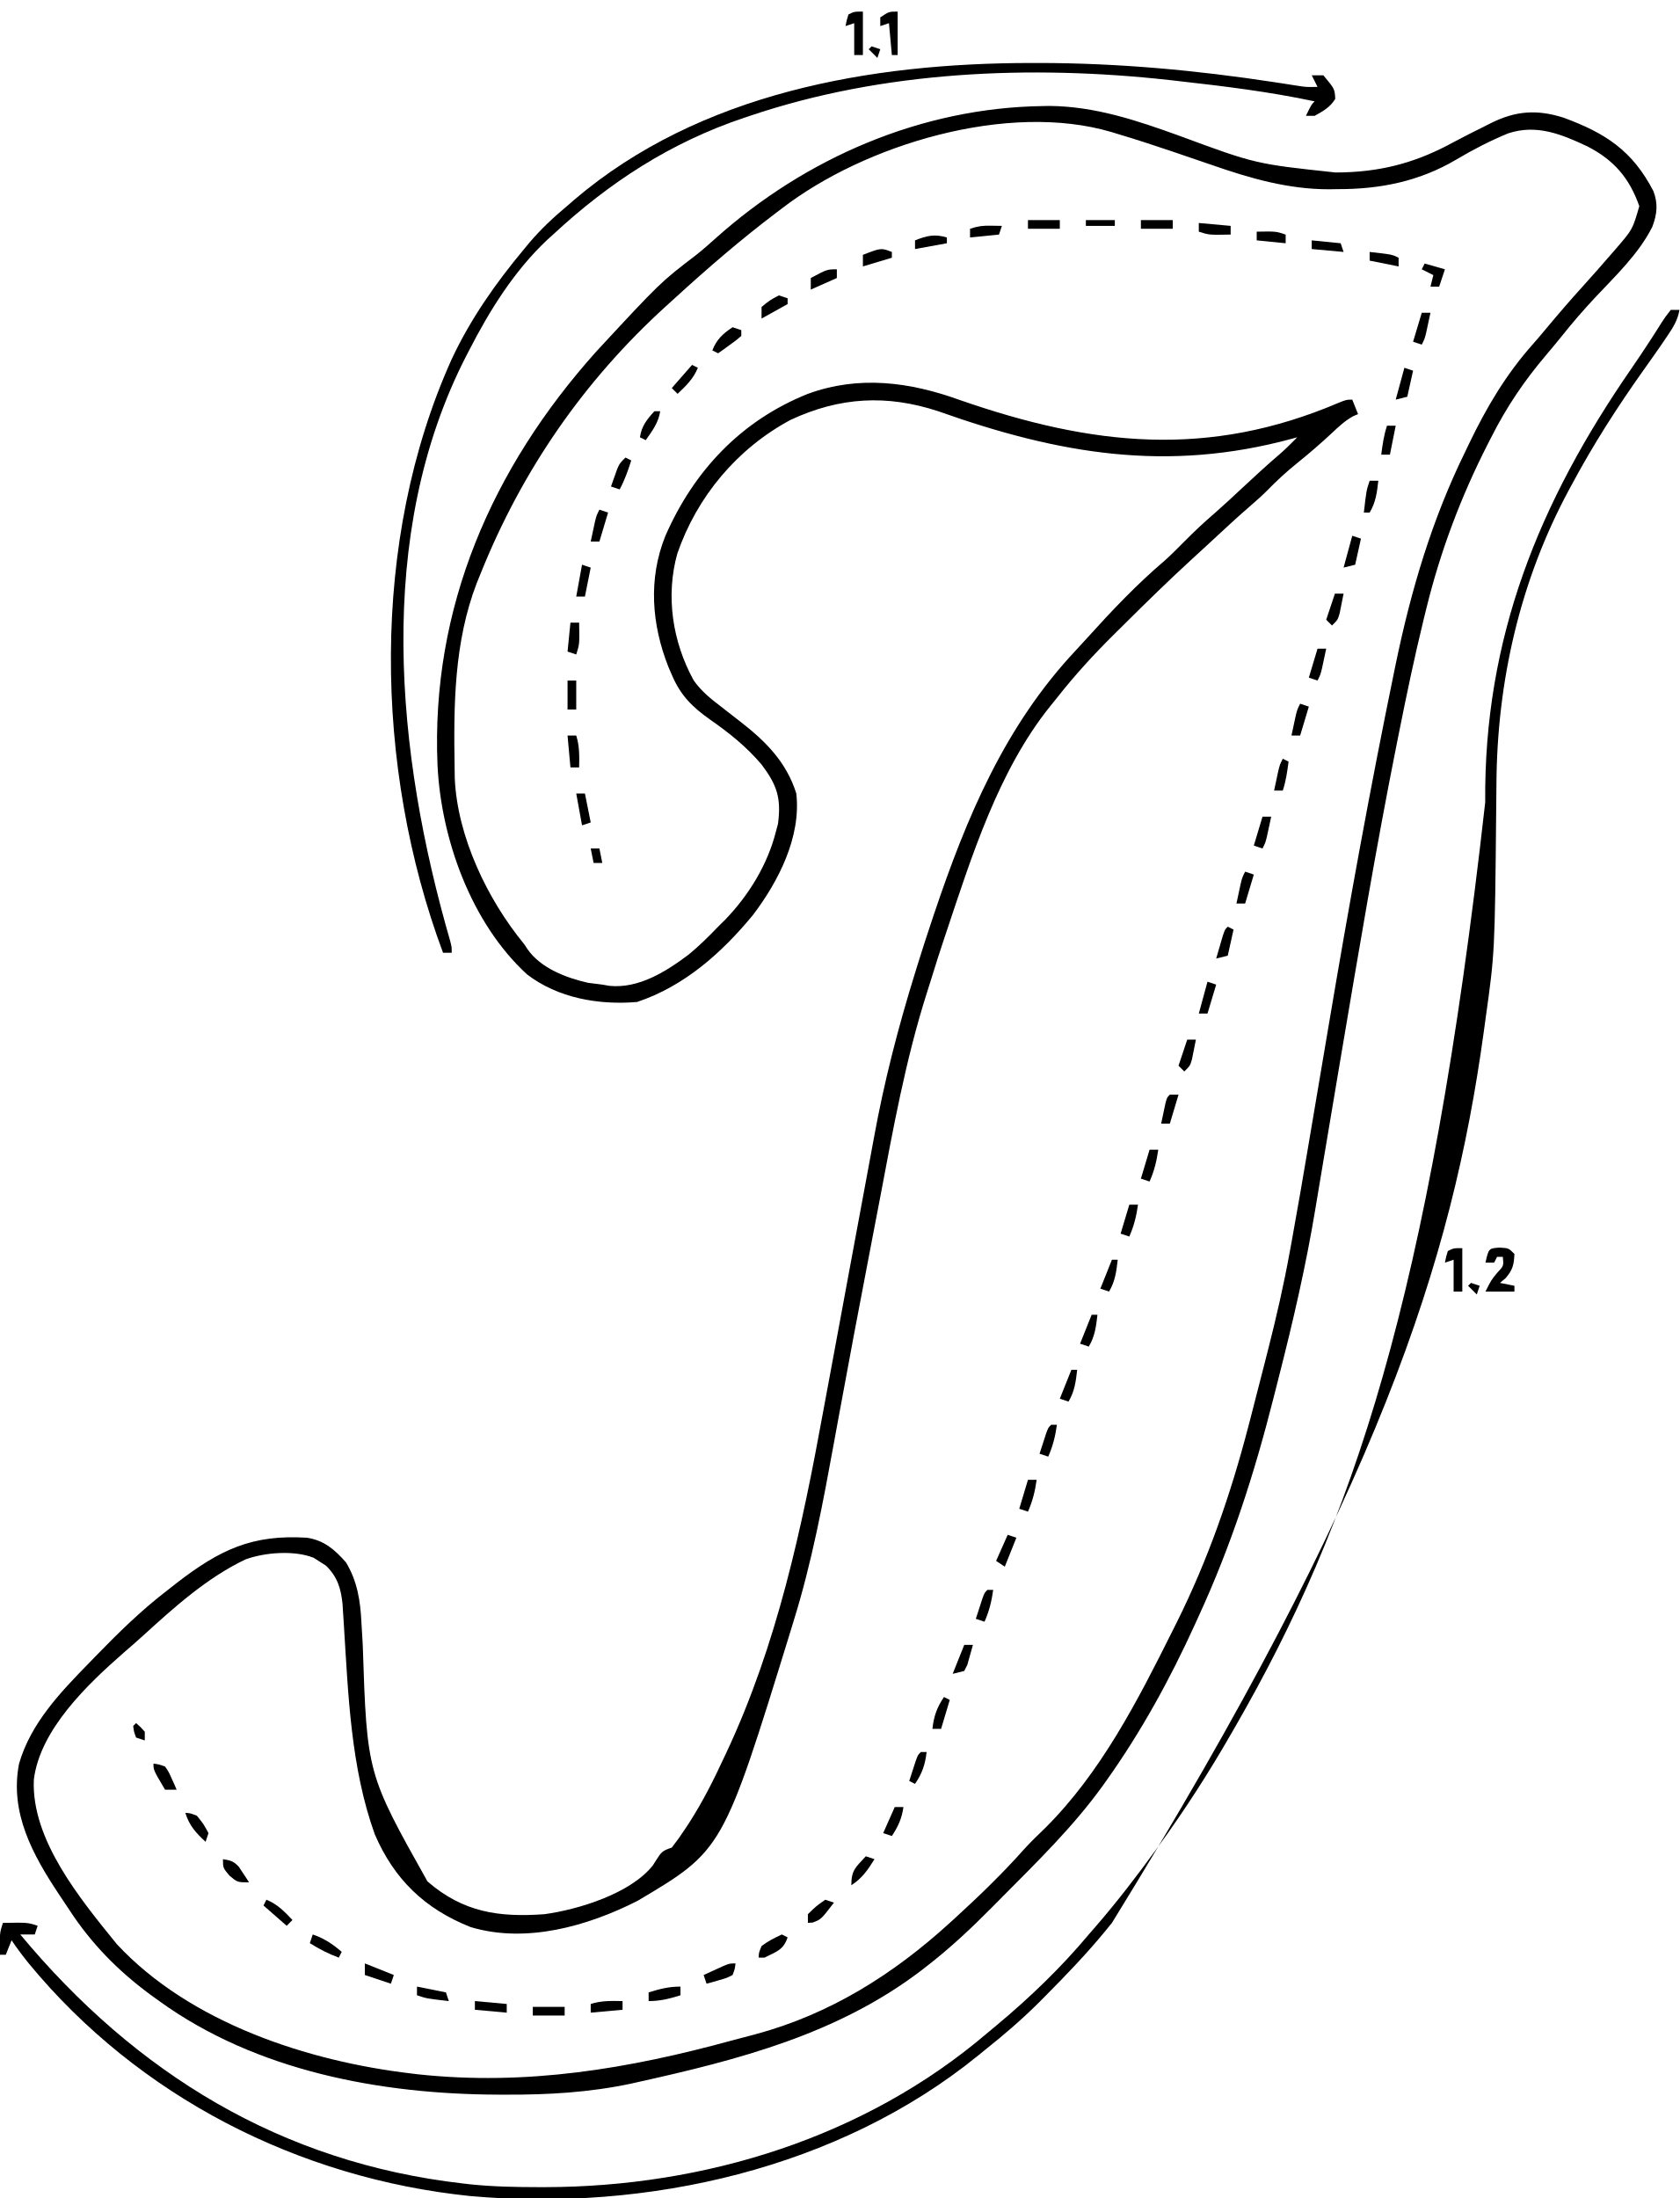
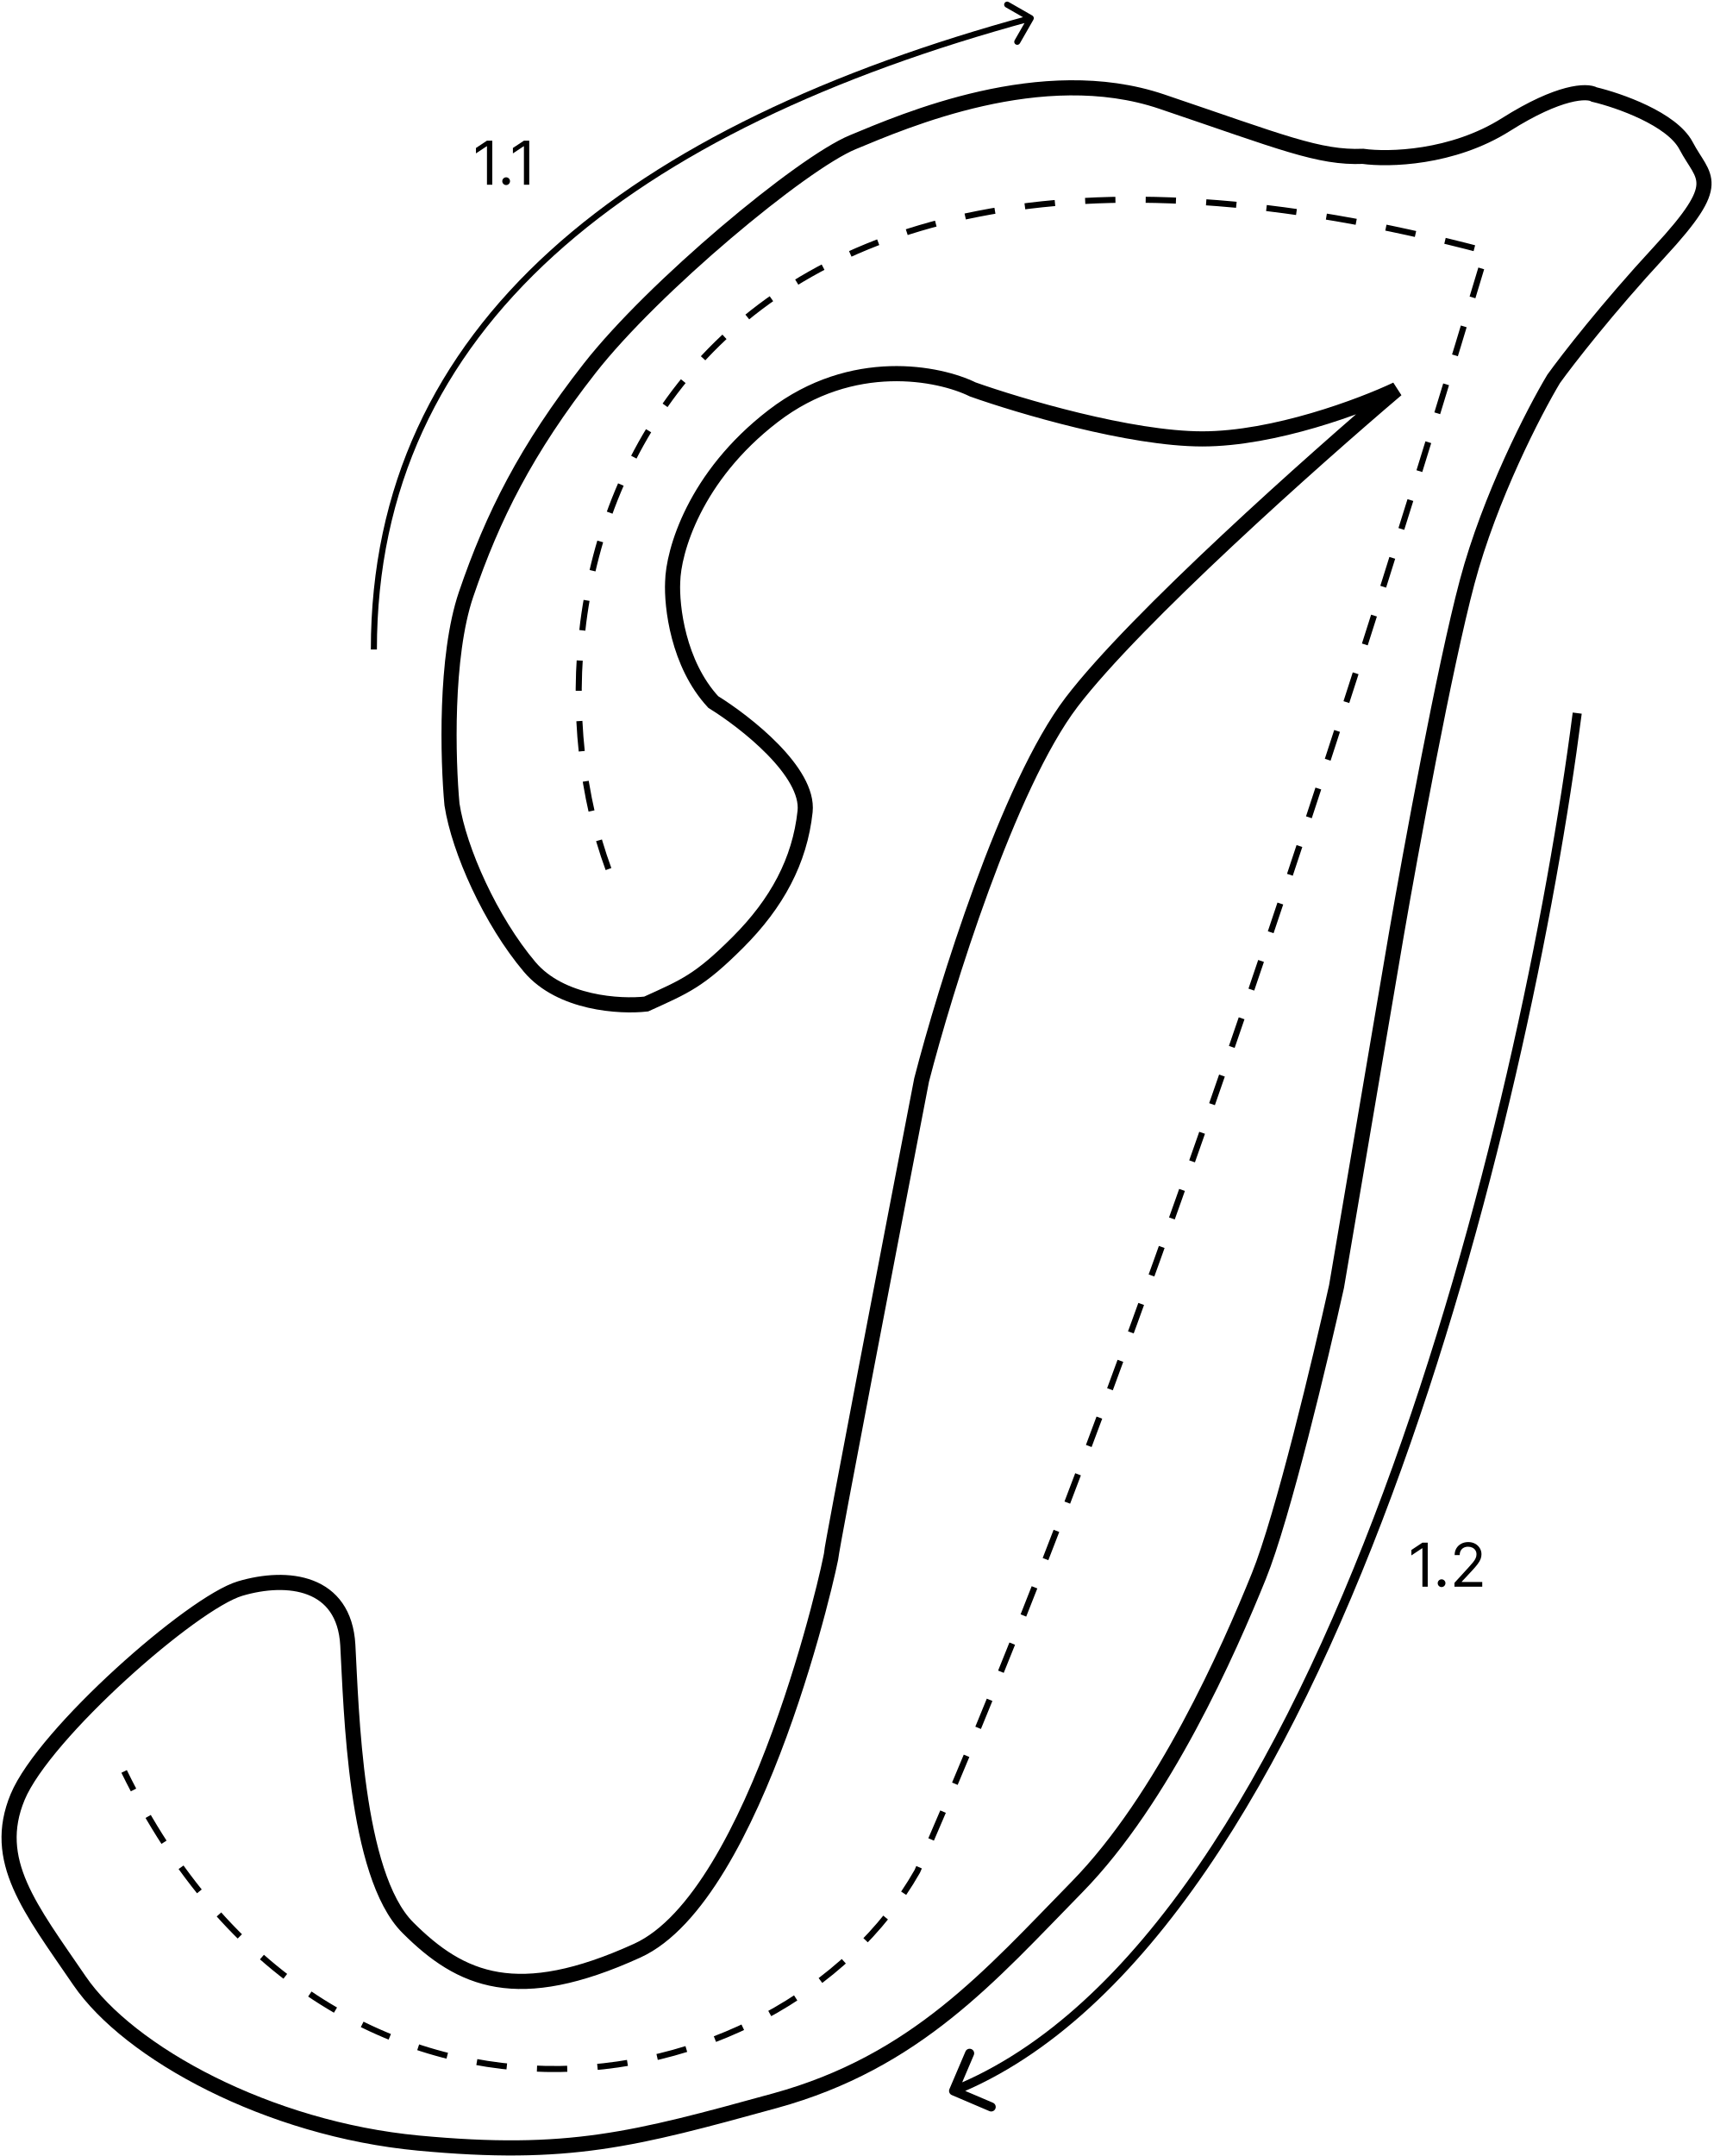
- <svg xmlns="http://www.w3.org/2000/svg" version="1.1" width="580" height="759">
-   <path d="M0 0 C0.734 -0.014 1.469 -0.028 2.226 -0.043 C17.965 0.092 32.437 4.96 47.062 10.25 C73.385 19.981 73.385 19.981 101.062 22.938 C102.561 22.912 102.561 22.912 104.089 22.885 C118.125 22.443 129.642 19.145 141.968 12.372 C145.436 10.498 148.972 8.759 152.5 7 C153.184 6.654 153.868 6.308 154.573 5.952 C163.139 1.642 170.535 1.078 179.75 4 C194.374 9.37 203.571 15.429 210.812 29.375 C212.468 33.751 212.074 37.35 210.438 41.688 C205.713 51.073 197.739 58.595 190.612 66.187 C186.617 70.457 182.832 74.842 179.188 79.418 C177.385 81.662 175.556 83.862 173.688 86.051 C166.138 94.969 160.07 103.949 154.812 114.375 C154.216 115.536 154.216 115.536 153.607 116.721 C144.348 134.855 137.27 153.652 132.41 173.43 C132.111 174.641 131.811 175.852 131.503 177.1 C128.32 190.147 125.56 203.268 122.938 216.438 C122.669 217.776 122.401 219.115 122.133 220.453 C114.966 256.304 108.954 292.369 102.855 328.414 C102.605 329.893 102.605 329.893 102.35 331.402 C100.63 341.565 98.918 351.729 97.227 361.897 C96.526 366.103 95.821 370.308 95.115 374.513 C94.786 376.48 94.459 378.446 94.135 380.414 C90.879 400.166 86.391 419.559 81.433 438.947 C80.819 441.349 80.211 443.752 79.604 446.156 C72.991 472.264 65.085 496.863 53.812 521.375 C53.391 522.304 52.969 523.233 52.534 524.189 C43.907 543.144 33.913 561.4 21.812 578.375 C21.424 578.92 21.036 579.466 20.636 580.027 C10.495 594.088 -1.898 606.173 -14.079 618.441 C-15.26 619.63 -16.439 620.821 -17.617 622.013 C-24.809 629.283 -32.089 636.107 -40.188 642.375 C-40.818 642.865 -41.448 643.354 -42.098 643.859 C-70.994 665.848 -105.092 674.625 -140 682.375 C-140.82 682.558 -141.639 682.742 -142.484 682.93 C-156.824 685.947 -170.96 686.751 -185.562 686.688 C-186.871 686.685 -186.871 686.685 -188.205 686.682 C-228.683 686.54 -271.654 678.608 -305.188 654.375 C-306.241 653.616 -307.294 652.856 -308.379 652.074 C-319.605 643.755 -328.663 634.515 -336.303 622.799 C-337.436 621.064 -338.592 619.345 -339.75 617.627 C-348.88 603.912 -356.911 589.339 -353.605 572.391 C-349.518 558.281 -339.201 547.633 -329.188 537.375 C-328.553 536.72 -327.919 536.066 -327.266 535.391 C-319.292 527.184 -311.297 519.325 -302.188 512.375 C-301.225 511.618 -300.262 510.862 -299.27 510.082 C-284.24 498.474 -273.1 493.184 -254.188 494.375 C-248.21 495.294 -244.638 498.453 -240.73 502.852 C-236.809 509.265 -235.728 516.171 -235.379 523.562 C-235.273 525.319 -235.167 527.076 -235.061 528.832 C-235.011 529.738 -234.961 530.643 -234.909 531.577 C-233.445 575.818 -233.445 575.818 -212.562 613.062 C-200.201 623.757 -187.871 625.498 -172.188 624.375 C-160.44 622.783 -142.316 617.206 -134.711 607.488 C-134.332 606.894 -133.953 606.3 -133.562 605.688 C-131.783 602.898 -131.502 602.48 -128.188 601.375 C-126.504 599.219 -124.99 597.098 -123.5 594.812 C-123.059 594.142 -122.619 593.472 -122.165 592.781 C-117.547 585.606 -113.771 578.108 -110.188 570.375 C-109.898 569.761 -109.609 569.148 -109.311 568.516 C-91.844 531.275 -83.264 491.139 -75.934 450.925 C-74.98 445.717 -74.005 440.513 -73.031 435.309 C-70.562 422.089 -68.121 408.864 -65.683 395.638 C-63.908 386.01 -62.127 376.382 -60.319 366.76 C-59.668 363.291 -59.022 359.821 -58.393 356.348 C-54.863 336.908 -50.034 318.223 -44.188 299.375 C-43.9 298.442 -43.613 297.509 -43.317 296.548 C-41.732 291.427 -40.083 286.331 -38.375 281.25 C-38.129 280.514 -37.882 279.778 -37.629 279.02 C-26.339 245.435 -13.095 213.899 11.426 187.859 C12.809 186.379 14.173 184.882 15.531 183.379 C23.844 174.182 32.367 165.189 41.82 157.148 C44.252 154.984 46.525 152.691 48.812 150.375 C52.257 146.894 55.766 143.6 59.484 140.418 C62.655 137.636 65.73 134.754 68.812 131.875 C73.197 127.782 77.6 123.733 82.164 119.84 C84.128 118.095 85.969 116.246 87.812 114.375 C87.184 114.546 86.555 114.718 85.907 114.894 C42.752 126.586 5.448 120.162 -36.188 105.375 C-53.937 99.557 -70.117 100.43 -87.188 108.375 C-105.62 118.283 -119.458 134.799 -126.281 154.539 C-130.364 169.168 -127.966 184.947 -120.656 198.273 C-118.051 202.001 -114.789 204.646 -111.188 207.375 C-110.439 207.96 -109.69 208.545 -108.918 209.148 C-107.398 210.334 -105.876 211.516 -104.352 212.695 C-95.686 219.421 -88.554 226.628 -85.188 237.375 C-83.465 252.385 -91.382 267.802 -100.188 279.375 C-110.948 292.427 -123.865 303.934 -140.188 309.375 C-153.424 310.483 -167.546 308.046 -178.227 299.801 C-197.528 282.076 -207.895 252.973 -209.097 227.517 C-211.395 173.298 -190.31 124.996 -154.312 84.812 C-132.085 60.825 -132.085 60.825 -119.77 51.422 C-117.421 49.56 -115.216 47.617 -112.992 45.609 C-81.985 17.887 -41.932 0.55 0 0 Z M-90.188 35.375 C-90.77 35.815 -91.352 36.254 -91.953 36.707 C-104.208 45.97 -115.852 56.016 -127.188 66.375 C-128.2 67.294 -129.213 68.214 -130.227 69.133 C-158.631 94.959 -179.855 125.748 -194.188 161.375 C-194.641 162.493 -195.095 163.61 -195.562 164.762 C-203.39 185.194 -203.549 206.765 -203.188 228.375 C-203.171 229.609 -203.154 230.842 -203.137 232.113 C-202.257 252.306 -191.862 273.958 -179.188 289.375 C-178.797 289.96 -178.406 290.545 -178.004 291.148 C-173.465 297.699 -164.651 301.043 -157.125 302.75 C-155.483 302.986 -153.837 303.195 -152.188 303.375 C-151.373 303.516 -150.558 303.656 -149.719 303.801 C-139.638 304.818 -130.213 298.903 -122.398 293.03 C-118.745 290.044 -115.458 286.772 -112.188 283.375 C-111.378 282.573 -110.568 281.771 -109.734 280.945 C-101.555 272.46 -95.063 261.876 -92.188 250.375 C-91.847 249.107 -91.847 249.107 -91.5 247.812 C-90.371 239.004 -91.796 234.502 -97.188 227.375 C-102.427 221.198 -108.339 216.475 -114.938 211.875 C-121.122 207.514 -125.188 203.483 -128.188 196.375 C-128.57 195.489 -128.953 194.604 -129.348 193.691 C-135.157 179.011 -136.381 163.285 -130.405 148.431 C-120.538 125.866 -104.164 108.56 -81.188 99.375 C-63.478 92.901 -45.904 95.274 -28.562 101.562 C17.08 117.389 57.029 121.676 102.074 102.477 C104.812 101.375 104.812 101.375 106.812 101.375 C107.472 103.025 108.132 104.675 108.812 106.375 C108.257 106.611 107.701 106.847 107.129 107.09 C104.249 108.688 102.149 110.68 99.75 112.938 C95.949 116.459 92.106 119.817 88.062 123.062 C84.297 126.102 80.828 129.241 77.465 132.715 C75.769 134.419 74.008 135.992 72.188 137.562 C66.858 142.166 61.713 146.967 56.556 151.761 C54.896 153.298 53.227 154.824 51.555 156.348 C43.577 163.656 35.847 171.21 28.175 178.837 C27.034 179.97 25.891 181.102 24.746 182.233 C17.613 189.286 11.016 196.478 4.812 204.375 C4.045 205.323 3.277 206.271 2.486 207.248 C-15.355 229.453 -24.568 258.916 -33.5 285.625 C-33.731 286.311 -33.961 286.998 -34.199 287.705 C-35.654 292.06 -37.044 296.431 -38.395 300.819 C-38.94 302.577 -39.494 304.332 -40.056 306.085 C-47.503 329.456 -51.793 353.463 -56.352 377.525 C-57.447 383.292 -58.559 389.056 -59.669 394.82 C-63.405 414.262 -67.096 433.712 -70.652 453.188 C-70.776 453.866 -70.9 454.545 -71.028 455.244 C-71.387 457.21 -71.746 459.176 -72.105 461.142 C-75.943 482.17 -79.81 502.944 -86.188 523.375 C-86.53 524.495 -86.872 525.614 -87.224 526.768 C-110.5 602.262 -110.5 602.262 -140.043 619.781 C-157.293 628.524 -178.575 634.579 -197.688 628.812 C-213.54 622.524 -224.055 612.302 -230.75 596.812 C-239.059 573.729 -239.917 548.607 -241.442 524.344 C-241.523 523.102 -241.604 521.861 -241.688 520.582 C-241.755 519.493 -241.822 518.403 -241.891 517.281 C-242.441 511.894 -243.648 507.875 -247.625 504 C-248.471 503.464 -249.316 502.928 -250.188 502.375 C-251.021 501.841 -251.021 501.841 -251.871 501.297 C-258.553 498.638 -268.756 499.416 -275.438 501.875 C-288.77 508.24 -300.024 518.387 -310.848 528.254 C-312.976 530.183 -315.135 532.065 -317.312 533.938 C-329.841 544.909 -346.342 560.521 -348.5 577.891 C-349.452 598.72 -332.299 619.33 -319.812 634.75 C-294.586 661.848 -253.98 675.161 -218.188 679.375 C-217.426 679.469 -216.665 679.562 -215.881 679.658 C-178.362 683.695 -143.083 677.764 -107.049 667.881 C-104.478 667.182 -101.899 666.515 -99.32 665.844 C-73.538 658.905 -51.756 645.194 -32.188 627.375 C-31.5 626.749 -30.812 626.123 -30.104 625.478 C-21.925 617.989 -14.027 610.366 -6.652 602.082 C-4.298 599.497 -1.844 597.097 0.688 594.688 C20.038 575.459 32.777 550.505 44.812 526.375 C45.48 525.044 45.48 525.044 46.161 523.686 C56.945 502.048 64.707 479.74 70.812 456.375 C71.157 455.059 71.157 455.059 71.508 453.717 C73.095 447.629 74.66 441.536 76.207 435.438 C76.724 433.401 77.243 431.364 77.765 429.327 C80.605 418.196 83.152 407.058 85.21 395.755 C85.424 394.587 85.638 393.419 85.859 392.216 C87.9 381.024 89.822 369.813 91.709 358.595 C92.314 354.997 92.924 351.401 93.534 347.804 C95.265 337.597 96.994 327.389 98.712 317.18 C105.585 276.378 112.953 235.693 121.309 195.166 C121.491 194.281 121.674 193.397 121.862 192.485 C127.148 167.034 134.326 142.787 145.812 119.375 C146.26 118.442 146.707 117.508 147.167 116.547 C153.281 103.853 159.885 92.693 169.249 82.146 C170.784 80.408 172.278 78.642 173.762 76.859 C177.852 71.946 182.018 67.112 186.312 62.375 C189.801 58.522 193.238 54.63 196.625 50.688 C197.309 49.903 197.309 49.903 198.008 49.104 C203.628 42.568 203.628 42.568 205.938 34.562 C202.499 24.819 197.205 18.682 188.102 13.973 C179.089 9.713 170.451 6.167 160.617 9.438 C154.338 12.022 148.516 15.048 142.688 18.5 C129.928 26.046 116.331 28.738 101.625 28.688 C100.712 28.704 99.798 28.72 98.857 28.736 C84.691 28.746 71.613 24.975 58.359 20.361 C54.436 18.997 50.5 17.669 46.566 16.336 C45.803 16.076 45.039 15.816 44.252 15.548 C38.199 13.491 32.122 11.528 26 9.688 C25.244 9.456 24.489 9.225 23.71 8.987 C-12.103 -1.628 -61.524 13.253 -90.188 35.375 Z " fill="#000000" transform="translate(360.1875,36.625)" />
-   <path d="M0 0 C0.99 0 1.98 0 3 0 C2.359 3.529 0.95 5.862 -1.062 8.812 C-1.781 9.872 -2.499 10.932 -3.238 12.023 C-5.354 15.09 -7.508 18.128 -9.668 21.164 C-18.572 33.727 -26.72 46.428 -34 60 C-34.381 60.701 -34.762 61.403 -35.154 62.125 C-52.051 93.467 -60.003 128.246 -60.211 163.73 C-60.236 166.401 -60.263 169.072 -60.29 171.742 C-60.296 172.429 -60.303 173.115 -60.31 173.823 C-60.774 221.957 -60.774 221.957 -64 245 C-64.199 246.463 -64.398 247.925 -64.598 249.388 C-75.585 328.969 -100.796 407.479 -193 557 C-193.82 558.005 -194.64 559.011 -195.484 560.047 C-201.788 567.687 -208.58 574.79 -215.562 581.812 C-216.425 582.684 -217.287 583.555 -218.175 584.453 C-224.141 590.391 -230.408 595.77 -237 601 C-237.7 601.57 -238.401 602.141 -239.122 602.728 C-287.323 641.953 -353.605 656.822 -414.75 651.312 C-473.842 645.202 -529.123 617.061 -567.062 571 C-569.169 568.38 -571.135 565.798 -573 563 C-573.99 565.475 -573.99 565.475 -575 568 C-575.66 568 -576.32 568 -577 568 C-577.143 560.571 -577.143 560.571 -576 557 C-567.429 556.857 -567.429 556.857 -564 558 C-564.33 558.99 -564.66 559.98 -565 561 C-566.65 561 -568.3 561 -570 561 C-530.118 608.969 -479.88 639.84 -417 647 C-415.769 647.141 -415.769 647.141 -414.512 647.286 C-406.662 648.096 -398.825 648.243 -390.938 648.25 C-389.893 648.251 -389.893 648.251 -388.828 648.252 C-333.636 648.168 -278.265 631.107 -236 595 C-234.903 594.088 -233.805 593.176 -232.707 592.266 C-221.287 582.726 -210.561 572.418 -201 561 C-200.196 560.073 -199.391 559.146 -198.562 558.191 C-191.28 549.772 -184.536 541.009 -178 532 C-177.439 531.227 -176.878 530.455 -176.299 529.659 C-167.508 517.489 -159.481 505.014 -152 492 C-151.448 491.045 -150.897 490.09 -150.329 489.106 C-110.139 419.259 -83.437 342.318 -64.09 170.049 C-64.595 113.279 -45.469 66.371 -13.605 20.262 C-11.329 16.961 -9.098 13.64 -6.926 10.27 C-6.468 9.563 -6.011 8.856 -5.539 8.128 C-4.703 6.829 -3.875 5.524 -3.056 4.214 C-1.953 2.508 -1.953 2.508 0 0 Z " fill="#000000" transform="translate(577,107)" />
-   <path d="M0 0 C0.935 -0.001 1.87 -0.001 2.834 -0.002 C30.166 0.029 57.021 2.501 84.025 6.624 C84.731 6.731 85.436 6.839 86.162 6.95 C88.061 7.242 89.96 7.54 91.858 7.839 C95.08 8.338 95.08 8.338 98.938 8.25 C98.278 6.93 97.618 5.61 96.938 4.25 C98.257 4.25 99.578 4.25 100.938 4.25 C104.859 8.913 104.859 8.913 105.062 12.375 C103.297 15.318 100.888 16.598 97.938 18.25 C96.948 18.25 95.957 18.25 94.938 18.25 C96.812 14.375 96.812 14.375 97.938 13.25 C82.388 9.941 66.725 8.016 50.938 6.25 C49.332 6.066 49.332 6.066 47.693 5.877 C-0.219 0.588 -51.199 2.743 -97.062 18.25 C-97.749 18.478 -98.436 18.705 -99.144 18.94 C-124.372 27.413 -145.634 41.204 -165.062 59.25 C-165.717 59.839 -166.372 60.428 -167.047 61.035 C-178.479 71.782 -186.948 85.387 -194.062 99.25 C-194.532 100.152 -194.532 100.152 -195.01 101.071 C-226.837 162.96 -219.268 238.648 -200.61 303.128 C-200.062 305.25 -200.062 305.25 -200.062 307.25 C-201.053 307.25 -202.042 307.25 -203.062 307.25 C-226.857 243.446 -228.272 164.766 -200.062 102.25 C-193.545 88.346 -184.895 76.025 -175.062 64.25 C-174.477 63.541 -173.892 62.832 -173.289 62.102 C-169.246 57.327 -164.864 53.25 -160.062 49.25 C-159.285 48.573 -158.508 47.896 -157.707 47.199 C-114.326 10.25 -55.368 0.036 0 0 Z " fill="#000000" transform="translate(356.0625,21.75)" />
-   <path d="M0 0 C3.062 0.188 3.062 0.188 5.062 2.188 C4.9 5.924 4.475 7.713 2 10.562 C1.361 11.099 0.721 11.635 0.062 12.188 C1.712 12.518 3.362 12.848 5.062 13.188 C5.062 13.848 5.062 14.508 5.062 15.188 C1.762 15.188 -1.538 15.188 -4.938 15.188 C-2.938 11.188 -2.938 11.188 -0.812 8.625 C1.367 6.304 1.367 6.304 1.062 3.188 C0.403 3.188 -0.258 3.188 -0.938 3.188 C-1.268 3.848 -1.597 4.508 -1.938 5.188 C-2.928 5.188 -3.917 5.188 -4.938 5.188 C-3.821 0.244 -3.821 0.244 0 0 Z " fill="#000000" transform="translate(517.9375,430.8125)" />
-   <path d="M0 0 C0 4.95 0 9.9 0 15 C-0.99 15 -1.98 15 -3 15 C-3 11.37 -3 7.74 -3 4 C-3.99 4.33 -4.98 4.66 -6 5 C-5.625 3.062 -5.625 3.062 -5 1 C-3 0 -3 0 0 0 Z " fill="#000000" transform="translate(505,431)" />
-   <path d="M0 0 C0 4.95 0 9.9 0 15 C-0.99 15 -1.98 15 -3 15 C-3 11.37 -3 7.74 -3 4 C-3.99 4.33 -4.98 4.66 -6 5 C-5.625 3.062 -5.625 3.062 -5 1 C-3 0 -3 0 0 0 Z " fill="#000000" transform="translate(298,4)" />
-   <path d="M0 0 C0 4.95 0 9.9 0 15 C-0.66 15 -1.32 15 -2 15 C-2.33 11.37 -2.66 7.74 -3 4 C-3.99 4.33 -4.98 4.66 -6 5 C-6 4.01 -6 3.02 -6 2 C-3 0 -3 0 0 0 Z " fill="#000000" transform="translate(310,4)" />
-   <path d="M0 0 C0.99 0.33 1.98 0.66 3 1 C3 1.66 3 2.32 3 3 C1.25 4.508 1.25 4.508 -1 6.125 C-1.742 6.664 -2.485 7.203 -3.25 7.758 C-3.828 8.168 -4.405 8.578 -5 9 C-5.66 8.67 -6.32 8.34 -7 8 C-5.512 4.213 -3.38 2.226 0 0 Z " fill="#000000" transform="translate(253,113)" />
-   <path d="M0 0 C-0.215 1.891 -0.215 1.891 -1 4 C-3.066 5.047 -3.066 5.047 -5.562 5.75 C-6.802 6.114 -6.802 6.114 -8.066 6.484 C-9.024 6.74 -9.024 6.74 -10 7 C-10.33 6.01 -10.66 5.02 -11 4 C-9.544 3.329 -8.085 2.663 -6.625 2 C-5.813 1.629 -5.001 1.258 -4.164 0.875 C-2 0 -2 0 0 0 Z " fill="#000000" transform="translate(254,678)" />
-   <path d="M0 0 C3.995 1.37 6.8 3.257 10 6 C9.67 6.66 9.34 7.32 9 8 C5.406 6.665 2.245 5.04 -1 3 C-0.67 2.01 -0.34 1.02 0 0 Z " fill="#000000" transform="translate(108,668)" />
-   <path d="M0 0 C2.539 0.385 3.728 0.701 5.484 2.629 C5.902 3.267 6.32 3.905 6.75 4.562 C7.178 5.203 7.606 5.844 8.047 6.504 C8.361 6.998 8.676 7.491 9 8 C5 8 5 8 2.25 5.688 C0 3 0 3 0 0 Z " fill="#000000" transform="translate(77,642)" />
-   <path d="M0 0 C0 0.99 0 1.98 0 3 C-3.877 4.193 -6.916 5 -11 5 C-11 4.01 -11 3.02 -11 2 C-7.123 0.807 -4.084 0 0 0 Z " fill="#000000" transform="translate(235,686)" />
-   <path d="M0 0 C0.66 0.33 1.32 0.66 2 1 C0.524 5.427 -1.901 5.914 -6 8 C-6.66 8 -7.32 8 -8 8 C-7.938 6.25 -7.938 6.25 -7 4 C-4.749 2.275 -2.599 1.231 0 0 Z " fill="#000000" transform="translate(270,668)" />
-   <path d="M0 0 C0.99 0.33 1.98 0.66 3 1 C0.685 4.721 -1.286 7.612 -5 10 C-5 4.695 -3.464 3.81 0 0 Z " fill="#000000" transform="translate(299,641)" />
-   <path d="M0 0 C1.75 0.125 1.75 0.125 4 1 C6.312 3.875 6.312 3.875 8 7 C7.67 7.99 7.34 8.98 7 10 C3.606 6.874 1.394 4.435 0 0 Z " fill="#000000" transform="translate(64,626)" />
-   <path d="M0 0 C1.859 0.246 1.859 0.246 4 1 C5.266 2.848 5.266 2.848 6.25 5.062 C6.753 6.163 6.753 6.163 7.266 7.285 C7.508 7.851 7.75 8.417 8 9 C6.68 9 5.36 9 4 9 C0 2.25 0 2.25 0 0 Z " fill="#000000" transform="translate(53,609)" />
-   <path d="M0 0 C0.99 0 1.98 0 3 0 C2.449 3.949 1.611 7.349 0 11 C-0.99 10.67 -1.98 10.34 -3 10 C-2.01 6.7 -1.02 3.4 0 0 Z " fill="#000000" transform="translate(397,397)" />
-   <path d="M0 0 C0.99 0 1.98 0 3 0 C2.01 3.3 1.02 6.6 0 10 C-0.99 10 -1.98 10 -3 10 C-2.692 8.52 -2.378 7.041 -2.062 5.562 C-1.888 4.739 -1.714 3.915 -1.535 3.066 C-1 1 -1 1 0 0 Z " fill="#000000" transform="translate(404,378)" />
-   <path d="M0 0 C0.99 0 1.98 0 3 0 C2.691 1.459 2.378 2.917 2.062 4.375 C1.888 5.187 1.714 5.999 1.535 6.836 C1 9 1 9 0 11 C-0.99 10.67 -1.98 10.34 -3 10 C-2.01 6.7 -1.02 3.4 0 0 Z " fill="#000000" transform="translate(455,224)" />
-   <path d="M0 0 C0.99 0 1.98 0 3 0 C2.532 4.056 2.12 7.466 0 11 C-0.66 11 -1.32 11 -2 11 C-1.125 3.375 -1.125 3.375 0 0 Z " fill="#000000" transform="translate(473,166)" />
-   <path d="M0 0 C0 0.66 0 1.32 0 2 C-4.95 3.485 -4.95 3.485 -10 5 C-10 3.68 -10 2.36 -10 1 C-3.714 -1.429 -3.714 -1.429 0 0 Z " fill="#000000" transform="translate(308,87)" />
-   <path d="M0 0 C0 0.66 0 1.32 0 2 C-3.63 2.66 -7.26 3.32 -11 4 C-11 3.01 -11 2.02 -11 1 C-6.878 -0.63 -4.293 -1.263 0 0 Z " fill="#000000" transform="translate(327,82)" />
-   <path d="M0 0 C3.63 0 7.26 0 11 0 C11 0.99 11 1.98 11 3 C7.37 3 3.74 3 0 3 C0 2.01 0 1.02 0 0 Z " fill="#000000" transform="translate(184,693)" />
-   <path d="M0 0 C0 0.99 0 1.98 0 3 C-3.63 3.33 -7.26 3.66 -11 4 C-11 3.01 -11 2.02 -11 1 C-7.326 -0.176 -3.831 -0.074 0 0 Z " fill="#000000" transform="translate(215,691)" />
-   <path d="M0 0 C3.63 0.33 7.26 0.66 11 1 C11 1.99 11 2.98 11 4 C7.37 3.67 3.74 3.34 0 3 C0 2.01 0 1.02 0 0 Z " fill="#000000" transform="translate(164,691)" />
-   <path d="M0 0 C4.95 1.98 4.95 1.98 10 4 C9.67 4.99 9.34 5.98 9 7 C6.03 6.01 3.06 5.02 0 4 C0 2.68 0 1.36 0 0 Z " fill="#000000" transform="translate(126,678)" />
-   <path d="M0 0 C0.99 0 1.98 0 3 0 C2.449 3.949 1.611 7.349 0 11 C-0.99 10.67 -1.98 10.34 -3 10 C-2.01 6.7 -1.02 3.4 0 0 Z " fill="#000000" transform="translate(355,511)" />
-   <path d="M0 0 C0.66 0 1.32 0 2 0 C1.532 4.056 1.12 7.466 -1 11 C-1.99 10.67 -2.98 10.34 -4 10 C-2.68 6.7 -1.36 3.4 0 0 Z " fill="#000000" transform="translate(384,435)" />
-   <path d="M0 0 C0.99 0 1.98 0 3 0 C2.449 3.949 1.611 7.349 0 11 C-0.99 10.67 -1.98 10.34 -3 10 C-2.01 6.7 -1.02 3.4 0 0 Z " fill="#000000" transform="translate(390,416)" />
-   <path d="M0 0 C0.99 0.33 1.98 0.66 3 1 C2.01 4.3 1.02 7.6 0 11 C-0.99 11 -1.98 11 -3 11 C-2.691 9.541 -2.378 8.083 -2.062 6.625 C-1.888 5.813 -1.714 5.001 -1.535 4.164 C-1 2 -1 2 0 0 Z " fill="#000000" transform="translate(449,243)" />
-   <path d="M0 0 C0.99 0.33 1.98 0.66 3 1 C2.34 3.97 1.68 6.94 1 10 C-0.32 10.33 -1.64 10.66 -3 11 C-2.01 7.37 -1.02 3.74 0 0 Z " fill="#000000" transform="translate(467,185)" />
-   <path d="M0 0 C0.99 0.33 1.98 0.66 3 1 C2.01 4.3 1.02 7.6 0 11 C-0.99 11 -1.98 11 -3 11 C-2.691 9.541 -2.378 8.083 -2.062 6.625 C-1.888 5.813 -1.714 5.001 -1.535 4.164 C-1 2 -1 2 0 0 Z " fill="#000000" transform="translate(207,176)" />
-   <path d="M0 0 C0.66 0.33 1.32 0.66 2 1 C0.891 4.487 -0.263 7.775 -2 11 C-2.99 10.67 -3.98 10.34 -5 10 C-4.549 8.706 -4.089 7.415 -3.625 6.125 C-3.37 5.406 -3.115 4.686 -2.852 3.945 C-2 2 -2 2 0 0 Z " fill="#000000" transform="translate(216,158)" />
-   <path d="M0 0 C0.99 0.33 1.98 0.66 3 1 C2.34 3.97 1.68 6.94 1 10 C-0.32 10.33 -1.64 10.66 -3 11 C-2.01 7.37 -1.02 3.74 0 0 Z " fill="#000000" transform="translate(485,127)" />
-   <path d="M0 0 C0.66 0.33 1.32 0.66 2 1 C0.445 4.817 -2.036 7.192 -5 10 C-5.66 9.34 -6.32 8.68 -7 8 C-4.69 5.36 -2.38 2.72 0 0 Z " fill="#000000" transform="translate(239,126)" />
-   <path d="M0 0 C0.99 0 1.98 0 3 0 C2.691 1.459 2.378 2.917 2.062 4.375 C1.888 5.187 1.714 5.999 1.535 6.836 C1 9 1 9 0 11 C-0.99 10.67 -1.98 10.34 -3 10 C-2.01 6.7 -1.02 3.4 0 0 Z " fill="#000000" transform="translate(491,108)" />
-   <path d="M0 0 C0.99 0.33 1.98 0.66 3 1 C3 1.66 3 2.32 3 3 C0.03 4.65 -2.94 6.3 -6 8 C-6 6.68 -6 5.36 -6 4 C-3.188 1.688 -3.188 1.688 0 0 Z " fill="#000000" transform="translate(269,102)" />
-   <path d="M0 0 C0 0.99 0 1.98 0 3 C-2.97 4.32 -5.94 5.64 -9 7 C-9 5.68 -9 4.36 -9 3 C-3.375 0 -3.375 0 0 0 Z " fill="#000000" transform="translate(289,93)" />
-   <path d="M0 0 C3.63 0.33 7.26 0.66 11 1 C11 1.99 11 2.98 11 4 C3.571 4.143 3.571 4.143 0 3 C0 2.01 0 1.02 0 0 Z " fill="#000000" transform="translate(414,77)" />
-   <path d="M0 0 C3.63 0 7.26 0 11 0 C11 0.99 11 1.98 11 3 C7.37 3 3.74 3 0 3 C0 2.01 0 1.02 0 0 Z " fill="#000000" transform="translate(394,76)" />
-   <path d="M0 0 C3.63 0 7.26 0 11 0 C11 0.99 11 1.98 11 3 C7.37 3 3.74 3 0 3 C0 2.01 0 1.02 0 0 Z " fill="#000000" transform="translate(355,76)" />
-   <path d="M0 0 C4.95 0.99 4.95 0.99 10 2 C10.33 2.99 10.66 3.98 11 5 C3.375 4.125 3.375 4.125 0 3 C0 2.01 0 1.02 0 0 Z " fill="#000000" transform="translate(144,686)" />
-   <path d="M0 0 C0.99 0.33 1.98 0.66 3 1 C-1.431 6.785 -1.431 6.785 -4.312 7.875 C-5.148 7.937 -5.148 7.937 -6 8 C-6 7.01 -6 6.02 -6 5 C-3.188 2.25 -3.188 2.25 0 0 Z " fill="#000000" transform="translate(285,656)" />
-   <path d="M0 0 C3.817 1.555 6.192 4.036 9 7 C8.34 7.66 7.68 8.32 7 9 C4.36 6.69 1.72 4.38 -1 2 C-0.67 1.34 -0.34 0.68 0 0 Z " fill="#000000" transform="translate(92,656)" />
-   <path d="M0 0 C0.99 0 1.98 0 3 0 C2.435 3.958 1.191 6.666 -1 10 C-1.99 9.67 -2.98 9.34 -4 9 C-2.68 6.03 -1.36 3.06 0 0 Z " fill="#000000" transform="translate(309,624)" />
-   <path d="M0 0 C0.66 0.33 1.32 0.66 2 1 C1.01 4.3 0.02 7.6 -1 11 C-1.99 11 -2.98 11 -4 11 C-3.49 6.611 -2.478 3.663 0 0 Z " fill="#000000" transform="translate(326,586)" />
-   <path d="M0 0 C0.99 0 1.98 0 3 0 C2.604 1.485 2.182 2.963 1.75 4.438 C1.518 5.261 1.286 6.085 1.047 6.934 C0.529 7.956 0.529 7.956 0 9 C-1.32 9.33 -2.64 9.66 -4 10 C-2.68 6.7 -1.36 3.4 0 0 Z " fill="#000000" transform="translate(333,568)" />
-   <path d="M0 0 C0.99 0.33 1.98 0.66 3 1 C1.68 4.3 0.36 7.6 -1 11 C-1.99 10.34 -2.98 9.68 -4 9 C-2.68 6.03 -1.36 3.06 0 0 Z " fill="#000000" transform="translate(348,530)" />
-   <path d="M0 0 C0.66 0 1.32 0 2 0 C1.449 3.949 0.611 7.349 -1 11 C-1.99 10.67 -2.98 10.34 -4 10 C-3.524 8.52 -3.044 7.041 -2.562 5.562 C-2.296 4.739 -2.029 3.915 -1.754 3.066 C-1 1 -1 1 0 0 Z " fill="#000000" transform="translate(363,492)" />
-   <path d="M0 0 C0.66 0 1.32 0 2 0 C1.532 4.056 1.12 7.466 -1 11 C-1.99 10.67 -2.98 10.34 -4 10 C-2.68 6.7 -1.36 3.4 0 0 Z " fill="#000000" transform="translate(370,473)" />
-   <path d="M0 0 C0.66 0 1.32 0 2 0 C1.532 4.056 1.12 7.466 -1 11 C-1.99 10.67 -2.98 10.34 -4 10 C-2.68 6.7 -1.36 3.4 0 0 Z " fill="#000000" transform="translate(377,454)" />
-   <path d="M0 0 C0.99 0.33 1.98 0.66 3 1 C2.01 4.3 1.02 7.6 0 11 C-0.99 11 -1.98 11 -3 11 C-2.691 9.541 -2.378 8.083 -2.062 6.625 C-1.888 5.813 -1.714 5.001 -1.535 4.164 C-1 2 -1 2 0 0 Z " fill="#000000" transform="translate(430,301)" />
-   <path d="M0 0 C0.99 0 1.98 0 3 0 C2.691 1.459 2.378 2.917 2.062 4.375 C1.888 5.187 1.714 5.999 1.535 6.836 C1 9 1 9 0 11 C-0.99 10.67 -1.98 10.34 -3 10 C-2.01 6.7 -1.02 3.4 0 0 Z " fill="#000000" transform="translate(436,282)" />
-   <path d="M0 0 C0.99 0 1.98 0 3 0 C3.66 3.3 4.32 6.6 5 10 C4.01 10.33 3.02 10.66 2 11 C1.34 7.37 0.68 3.74 0 0 Z " fill="#000000" transform="translate(199,274)" />
-   <path d="M0 0 C0.99 0 1.98 0 3 0 C4.176 3.674 4.074 7.169 4 11 C3.01 11 2.02 11 1 11 C0.67 7.37 0.34 3.74 0 0 Z " fill="#000000" transform="translate(196,254)" />
-   <path d="M0 0 C0.99 0.33 1.98 0.66 3 1 C2.34 4.3 1.68 7.6 1 11 C0.01 11 -0.98 11 -2 11 C-1.34 7.37 -0.68 3.74 0 0 Z " fill="#000000" transform="translate(201,195)" />
-   <path d="M0 0 C3.3 0.33 6.6 0.66 10 1 C10.33 1.99 10.66 2.98 11 4 C7.37 3.67 3.74 3.34 0 3 C0 2.01 0 1.02 0 0 Z " fill="#000000" transform="translate(453,83)" />
-   <path d="M0 0 C1.887 0.031 1.887 0.031 3.812 0.062 C3.482 1.052 3.152 2.042 2.812 3.062 C-0.487 3.393 -3.788 3.723 -7.188 4.062 C-7.188 3.072 -7.188 2.083 -7.188 1.062 C-4.437 0.146 -2.828 -0.046 0 0 Z " fill="#000000" transform="translate(342.1875,77.9375)" />
-   <path d="M0 0 C0.66 0 1.32 0 2 0 C1.49 4.389 0.478 7.337 -2 11 C-2.66 10.67 -3.32 10.34 -4 10 C-3.524 8.52 -3.044 7.041 -2.562 5.562 C-2.296 4.739 -2.029 3.915 -1.754 3.066 C-1 1 -1 1 0 0 Z " fill="#000000" transform="translate(318,605)" />
-   <path d="M0 0 C0.66 0 1.32 0 2 0 C1.449 3.949 0.611 7.349 -1 11 C-1.99 10.67 -2.98 10.34 -4 10 C-3.524 8.52 -3.044 7.041 -2.562 5.562 C-2.296 4.739 -2.029 3.915 -1.754 3.066 C-1 1 -1 1 0 0 Z " fill="#000000" transform="translate(341,549)" />
-   <path d="M0 0 C0.99 0 1.98 0 3 0 C2.718 1.46 2.424 2.918 2.125 4.375 C1.963 5.187 1.8 5.999 1.633 6.836 C1 9 1 9 -1 11 C-1.66 10.34 -2.32 9.68 -3 9 C-2.01 6.03 -1.02 3.06 0 0 Z " fill="#000000" transform="translate(410,359)" />
-   <path d="M0 0 C0.99 0.33 1.98 0.66 3 1 C2.01 4.3 1.02 7.6 0 11 C-0.99 11 -1.98 11 -3 11 C-2.01 7.37 -1.02 3.74 0 0 Z " fill="#000000" transform="translate(417,339)" />
-   <path d="M0 0 C0.66 0.33 1.32 0.66 2 1 C1.34 3.97 0.68 6.94 0 10 C-1.32 10.33 -2.64 10.66 -4 11 C-3.525 9.353 -3.045 7.707 -2.562 6.062 C-2.296 5.146 -2.029 4.229 -1.754 3.285 C-1 1 -1 1 0 0 Z " fill="#000000" transform="translate(424,320)" />
-   <path d="M0 0 C0.99 0 1.98 0 3 0 C3.143 7.429 3.143 7.429 2 11 C1.01 10.67 0.02 10.34 -1 10 C-0.67 6.7 -0.34 3.4 0 0 Z " fill="#000000" transform="translate(197,215)" />
-   <path d="M0 0 C0.99 0 1.98 0 3 0 C2.718 1.46 2.424 2.918 2.125 4.375 C1.963 5.187 1.8 5.999 1.633 6.836 C1 9 1 9 -1 11 C-1.66 10.34 -2.32 9.68 -3 9 C-2.01 6.03 -1.02 3.06 0 0 Z " fill="#000000" transform="translate(461,205)" />
-   <path d="M0 0 C0.99 0 1.98 0 3 0 C2.34 3.3 1.68 6.6 1 10 C0.01 10 -0.98 10 -2 10 C-1.542 6.531 -1.109 3.326 0 0 Z " fill="#000000" transform="translate(479,147)" />
-   <path d="M0 0 C0.66 0 1.32 0 2 0 C1.385 3.995 -0.706 6.745 -3 10 C-3.66 9.67 -4.32 9.34 -5 9 C-4.427 5.131 -2.61 2.848 0 0 Z " fill="#000000" transform="translate(226,142)" />
-   <path d="M0 0 C2.31 0.66 4.62 1.32 7 2 C6.34 3.98 5.68 5.96 5 8 C4.01 8 3.02 8 2 8 C2.33 6.68 2.66 5.36 3 4 C1.68 3.34 0.36 2.68 -1 2 C-0.67 1.34 -0.34 0.68 0 0 Z " fill="#000000" transform="translate(492,91)" />
-   <path d="M0 0 C7.75 0.875 7.75 0.875 10 2 C10 2.99 10 3.98 10 5 C6.7 4.34 3.4 3.68 0 3 C0 2.01 0 1.02 0 0 Z " fill="#000000" transform="translate(473,87)" />
-   <path d="M0 0 C6.625 -0.125 6.625 -0.125 10 1 C10 1.99 10 2.98 10 4 C6.7 3.67 3.4 3.34 0 3 C0 2.01 0 1.02 0 0 Z " fill="#000000" transform="translate(434,80)" />
-   <path d="M0 0 C0.66 0.33 1.32 0.66 2 1 C1.542 4.469 1.109 7.674 0 11 C-0.99 11 -1.98 11 -3 11 C-2.691 9.541 -2.378 8.083 -2.062 6.625 C-1.888 5.813 -1.714 5.001 -1.535 4.164 C-1 2 -1 2 0 0 Z " fill="#000000" transform="translate(443,262)" />
-   <path d="M0 0 C0.99 0 1.98 0 3 0 C3 3.3 3 6.6 3 10 C2.01 10 1.02 10 0 10 C0 6.7 0 3.4 0 0 Z " fill="#000000" transform="translate(196,235)" />
-   <path d="M0 0 C3.3 0 6.6 0 10 0 C10 0.66 10 1.32 10 2 C6.7 2 3.4 2 0 2 C0 1.34 0 0.68 0 0 Z " fill="#000000" transform="translate(375,76)" />
-   <path d="M0 0 C0.99 0 1.98 0 3 0 C3.33 1.65 3.66 3.3 4 5 C3.01 5 2.02 5 1 5 C0.67 3.35 0.34 1.7 0 0 Z " fill="#000000" transform="translate(204,293)" />
-   <path d="M0 0 C1.5 1.312 1.5 1.312 3 3 C3 3.99 3 4.98 3 6 C2.01 5.67 1.02 5.34 0 5 C-0.75 3 -0.75 3 -1 1 C-0.67 0.67 -0.34 0.34 0 0 Z " fill="#000000" transform="translate(47,595)" />
-   <path d="M0 0 C0.99 0.33 1.98 0.66 3 1 C2.67 1.99 2.34 2.98 2 4 C1.01 3.01 0.02 2.02 -1 1 C-0.67 0.67 -0.34 0.34 0 0 Z " fill="#000000" transform="translate(508,443)" />
-   <path d="M0 0 C0.99 0.33 1.98 0.66 3 1 C2.67 1.99 2.34 2.98 2 4 C1.01 3.01 0.02 2.02 -1 1 C-0.67 0.67 -0.34 0.34 0 0 Z " fill="#000000" transform="translate(301,16)" />
+ <svg xmlns="http://www.w3.org/2000/svg" width="566" height="712" viewBox="0 0 566 712" fill="none">
+   <path d="M265.943 267.999C267.342 254.935 246.308 238.45 235.616 231.84C223.952 219.243 221.814 200.153 222.202 192.182C222.397 182.268 229.317 157.423 255.445 137.361C281.572 117.299 310.266 123.17 321.347 128.613C336.705 134.056 373.369 144.942 397.163 144.942C420.958 144.942 449.846 134.056 461.316 128.613C434.294 151.552 375.002 204.313 354.006 231.84C333.011 259.368 312.21 326.513 304.434 356.645C294.52 407.967 274.691 511.078 274.691 512.944C274.691 515.277 250.196 626.086 210.538 644.165C170.88 662.244 152.218 654.079 134.722 636.583C117.226 619.087 116.059 564.266 114.893 543.271C113.726 522.275 95.064 519.943 79.317 524.608C63.571 529.274 14.582 572.431 5.834 593.426C-2.914 614.422 9.916 630.168 26.246 654.079C42.576 677.991 88.649 703.068 138.221 707.734C187.793 712.4 209.372 706.568 256.028 693.737C302.684 680.907 327.179 652.33 355.756 623.17C384.333 594.009 405.911 545.02 415.826 520.526C423.758 500.93 436.238 448.597 441.487 424.88L461.316 308.24C465.981 281.218 477.179 220.176 484.644 192.182C492.109 164.188 506.806 135.806 513.221 125.114C517.692 118.893 530.95 101.785 548.213 83.123C569.792 59.795 562.793 59.212 556.961 48.131C552.296 39.266 534.799 33.162 526.635 31.218C524.302 29.857 515.204 29.935 497.474 41.132C479.745 52.33 458.594 52.796 450.235 51.63C435.655 52.213 423.408 46.965 383.75 33.551C344.092 20.137 298.602 39.966 281.689 46.965C264.776 53.963 215.787 94.787 194.792 121.615C173.796 148.442 162.716 170.604 153.967 196.265C146.969 216.793 147.941 251.086 149.302 265.666C151.635 280.829 162.132 304.157 174.963 319.321C185.227 331.451 204.901 332.54 213.454 331.568C226.285 325.736 230.95 323.986 243.781 311.156C256.611 298.325 264.193 284.328 265.943 267.999Z" stroke="black" stroke-width="5" />
+   <path d="M201 287C166.833 194.167 212 9 491 83C474 139.5 391 417 303 618C257.5 698 108.5 723 41 585" stroke="black" stroke-width="2" stroke-dasharray="10 10" />
+   <path d="M471.619 509.455V524H469.858V511.301H469.773L466.222 513.659V511.869L469.858 509.455H471.619ZM476.193 524.114C475.843 524.114 475.542 523.988 475.291 523.737C475.04 523.486 474.915 523.186 474.915 522.835C474.915 522.485 475.04 522.184 475.291 521.933C475.542 521.682 475.843 521.557 476.193 521.557C476.544 521.557 476.844 521.682 477.095 521.933C477.346 522.184 477.472 522.485 477.472 522.835C477.472 523.067 477.412 523.28 477.294 523.474C477.18 523.669 477.027 523.825 476.832 523.943C476.643 524.057 476.43 524.114 476.193 524.114ZM480.451 524V522.722L485.252 517.466C485.816 516.85 486.28 516.315 486.644 515.861C487.009 515.402 487.279 514.971 487.454 514.568C487.634 514.161 487.724 513.735 487.724 513.29C487.724 512.778 487.601 512.336 487.354 511.962C487.113 511.588 486.781 511.299 486.36 511.095C485.939 510.892 485.465 510.79 484.94 510.79C484.381 510.79 483.893 510.906 483.477 511.138C483.065 511.365 482.745 511.685 482.518 512.097C482.295 512.509 482.184 512.991 482.184 513.545H480.508C480.508 512.693 480.704 511.945 481.097 511.301C481.49 510.657 482.025 510.155 482.702 509.795C483.384 509.436 484.149 509.256 484.996 509.256C485.849 509.256 486.604 509.436 487.262 509.795C487.92 510.155 488.436 510.641 488.81 511.251C489.184 511.862 489.371 512.542 489.371 513.29C489.371 513.825 489.274 514.348 489.08 514.859C488.891 515.366 488.559 515.932 488.086 516.557C487.617 517.177 486.966 517.935 486.133 518.83L482.866 522.324V522.438H489.627V524H480.451Z" fill="black" />
+   <path d="M162.619 46.455V61H160.858V48.301H160.773L157.222 50.659V48.869L160.858 46.455H162.619ZM167.193 61.114C166.843 61.114 166.542 60.988 166.291 60.737C166.04 60.486 165.915 60.186 165.915 59.835C165.915 59.485 166.04 59.184 166.291 58.933C166.542 58.682 166.843 58.557 167.193 58.557C167.544 58.557 167.844 58.682 168.095 58.933C168.346 59.184 168.472 59.485 168.472 59.835C168.472 60.067 168.412 60.28 168.294 60.474C168.18 60.669 168.027 60.825 167.832 60.943C167.643 61.057 167.43 61.114 167.193 61.114ZM174.826 46.455V61H173.065V48.301H172.98L169.429 50.659V48.869L173.065 46.455H174.826Z" fill="black" />
+   <path d="M341.368 6.497C341.642 6.018 341.476 5.407 340.997 5.132L333.187 0.659C332.708 0.385 332.097 0.551 331.822 1.03C331.548 1.51 331.714 2.121 332.193 2.395L339.135 6.371L335.16 13.313C334.885 13.792 335.051 14.403 335.53 14.678C336.01 14.952 336.621 14.786 336.895 14.307L341.368 6.497ZM124.5 214.5C124.5 161.302 145.491 118.44 182.985 84.365C220.51 50.263 274.592 24.943 340.762 6.965L340.238 5.035C273.908 23.057 219.49 48.487 181.64 82.885C143.759 117.31 122.5 160.698 122.5 214.5H124.5Z" fill="black" />
+   <path d="M313.62 689.911C313.295 690.673 313.649 691.555 314.411 691.88L326.829 697.177C327.591 697.502 328.472 697.148 328.797 696.386C329.122 695.624 328.768 694.743 328.006 694.418L316.968 689.709L321.677 678.671C322.002 677.909 321.648 677.028 320.886 676.703C320.124 676.378 319.243 676.732 318.918 677.494L313.62 689.911ZM519.512 235.309C511.106 300.643 490.728 401.777 456.931 492.79C440.033 538.297 419.799 581.221 396.064 615.863C372.318 650.521 345.154 676.764 314.441 689.108L315.559 691.892C347.046 679.236 374.627 652.458 398.539 617.559C422.461 582.643 442.796 539.474 459.744 493.835C493.639 402.557 514.06 301.19 522.488 235.691L519.512 235.309Z" fill="black" />
</svg>
